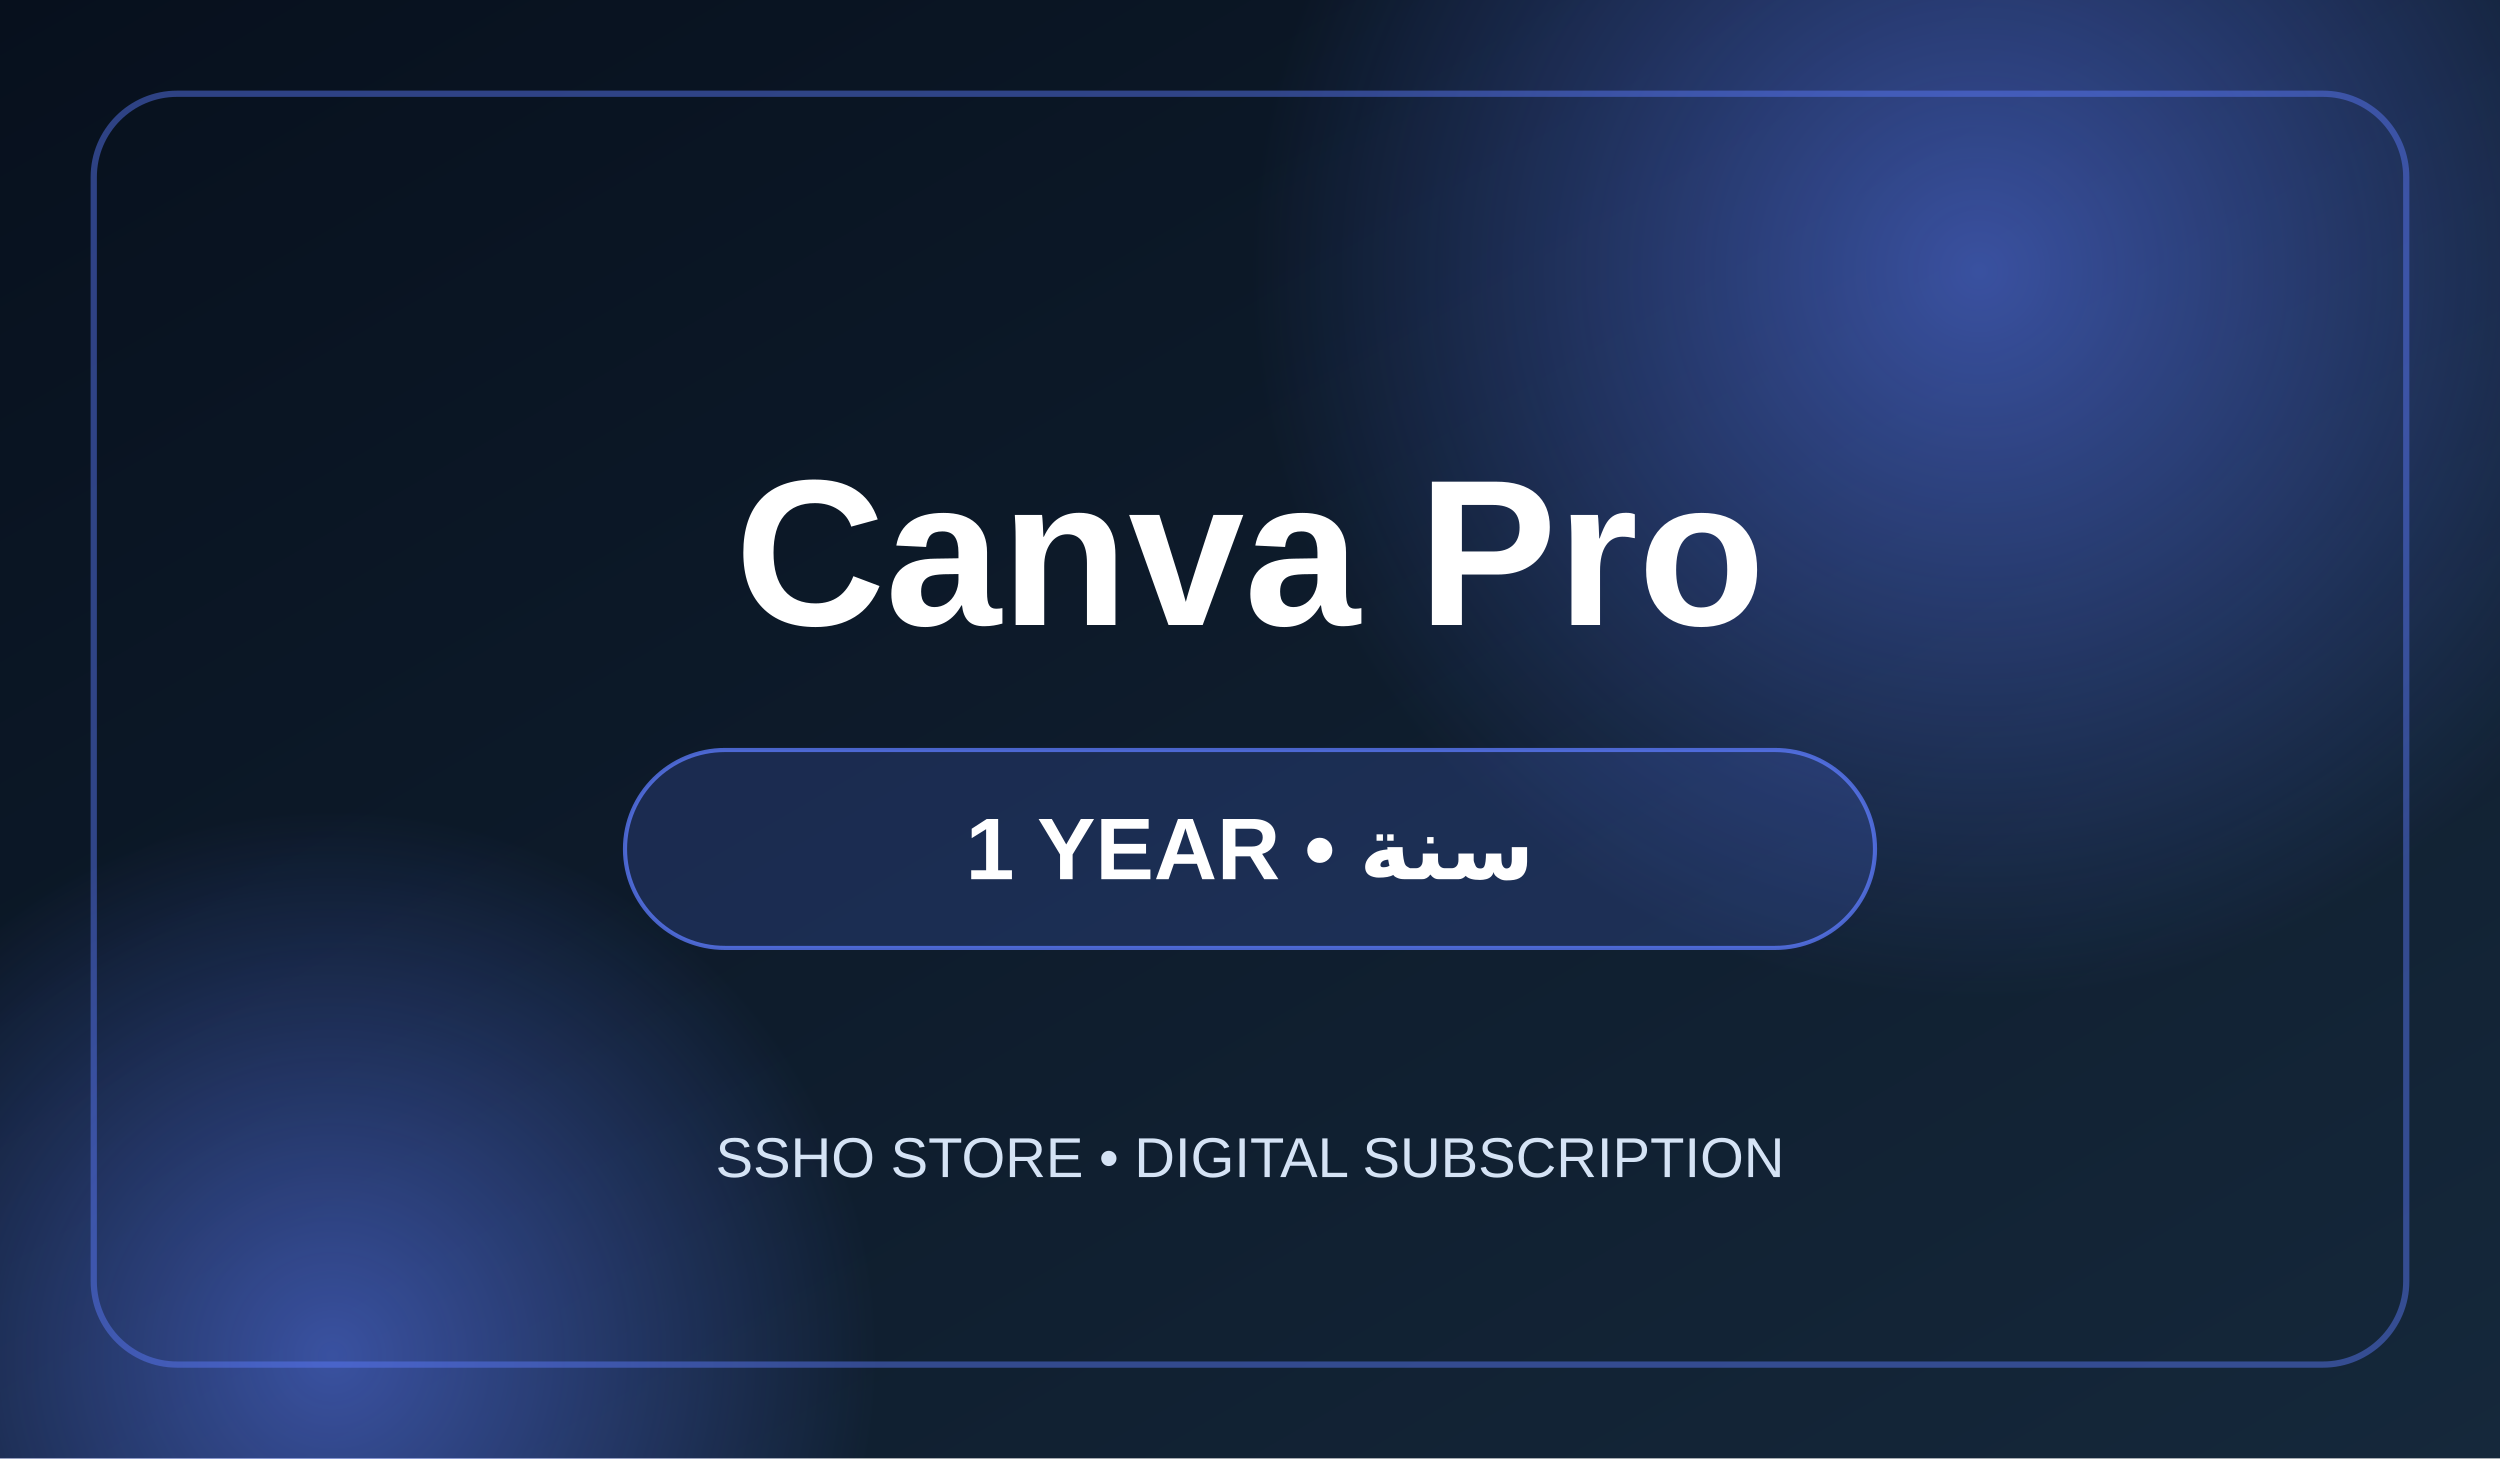
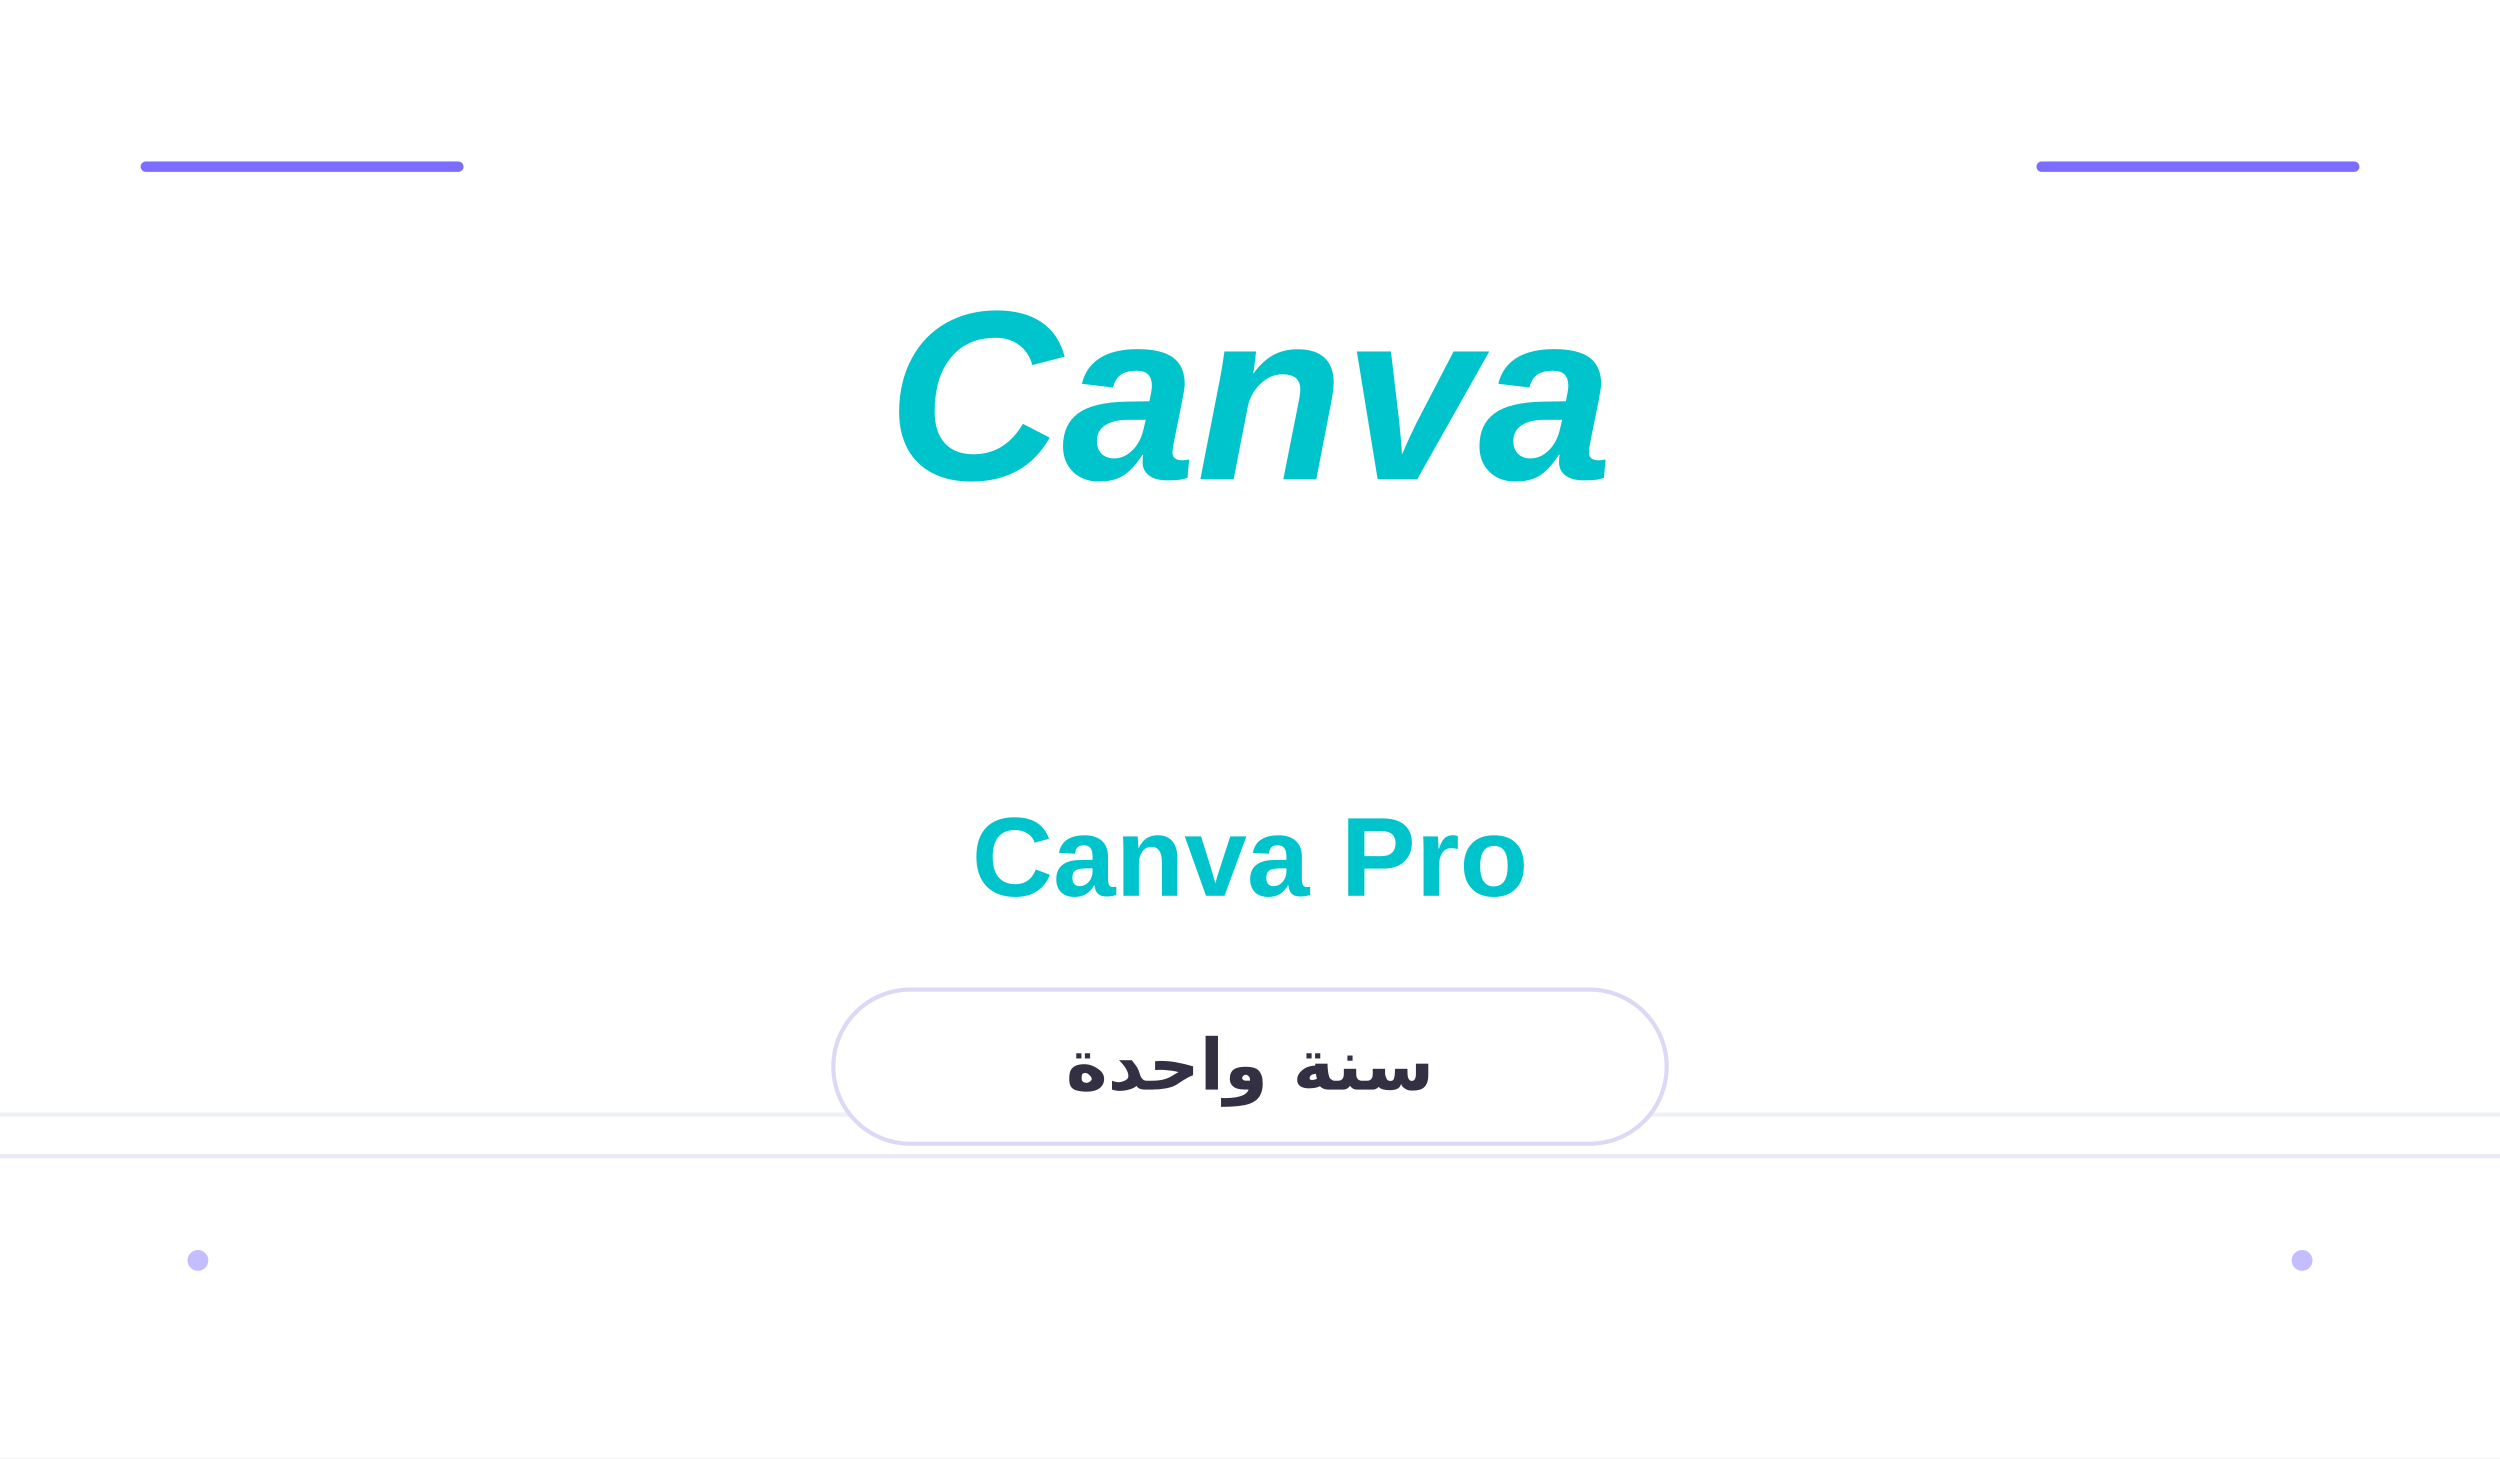
- <svg xmlns="http://www.w3.org/2000/svg" width="1200" height="700" viewBox="0 0 1200 700">
-   <defs>
-     <linearGradient id="bg" x1="0" y1="0" x2="1" y2="1">
-       <stop stop-color="#07101d" />
-       <stop offset="1" stop-color="#15283b" />
-     </linearGradient>
-     <radialGradient id="glow">
-       <stop stop-color="#5d7cff" stop-opacity=".55" />
-       <stop offset="1" stop-color="#5d7cff" stop-opacity="0" />
-     </radialGradient>
-   </defs>
-   <rect width="1200" height="700" fill="url(#bg)" />
-   <circle cx="950" cy="130" r="350" fill="url(#glow)" />
-   <circle cx="160" cy="650" r="260" fill="url(#glow)" />
-   <rect x="45" y="45" width="1110" height="610" rx="40" fill="none" stroke="#5d7cff" stroke-opacity=".45" stroke-width="3" />
-   <text x="600" y="300" text-anchor="middle" font-family="Arial,sans-serif" font-size="100" font-weight="700" fill="#ffffff">Canva Pro</text>
-   <rect x="300" y="360" width="600" height="95" rx="48" fill="#5d7cff" fill-opacity=".18" stroke="#5d7cff" stroke-opacity=".75" stroke-width="2" />
-   <text x="600" y="422" text-anchor="middle" font-family="Arial,sans-serif" font-size="42" font-weight="700" fill="#ffffff">1 YEAR • سنة</text>
-   <text x="600" y="565" text-anchor="middle" font-family="Arial,sans-serif" font-size="27" fill="#d5e3f5">SSHO STORE • DIGITAL SUBSCRIPTION</text>
+ <svg xmlns="http://www.w3.org/2000/svg" width="1200" height="700" viewBox="0 0 1200 700" role="img" aria-label="Canva Pro - سنة واحدة">
+   <rect width="1200" height="700" fill="#ffffff" />
+   <path d="M0 535 H1200" stroke="#eef0f7" stroke-width="2" />
+   <path d="M0 555 H1200" stroke="#e9e7f8" stroke-width="2" />
+   <path d="M70 80 H220" stroke="#7c6cff" stroke-width="5" stroke-linecap="round" />
+   <path d="M980 80 H1130" stroke="#7c6cff" stroke-width="5" stroke-linecap="round" />
+   <circle cx="95" cy="605" r="5" fill="#7c6cff" opacity=".45" />
+   <circle cx="1105" cy="605" r="5" fill="#7c6cff" opacity=".45" />
+   <text x="600" y="230" text-anchor="middle" font-family="Arial,sans-serif" font-size="116" font-style="italic" font-weight="700" fill="#00c4cc">Canva</text>
+   <text x="600" y="430" text-anchor="middle" font-family="Arial,sans-serif" font-size="54" font-weight="700" fill="#00c4cc">Canva Pro</text>
+   <rect x="400" y="475" width="400" height="74" rx="37" fill="#ffffff" stroke="#dcd8f5" stroke-width="2" />
+   <text x="600" y="523" text-anchor="middle" font-family="Arial,sans-serif" font-size="34" font-weight="600" fill="#343044">سنة واحدة</text>
</svg>
